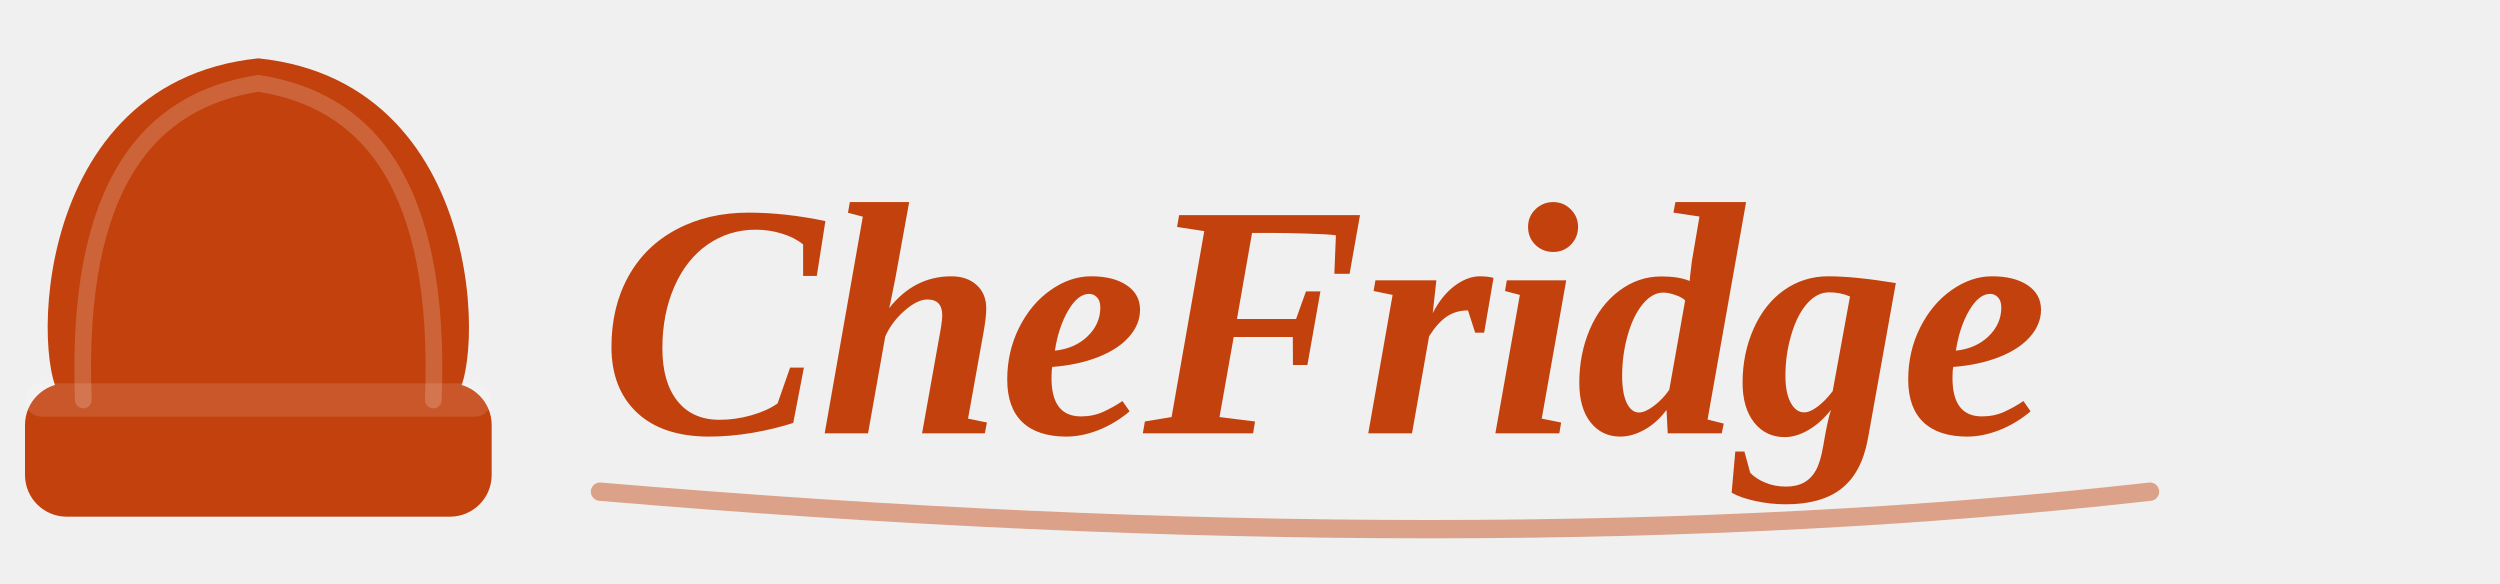
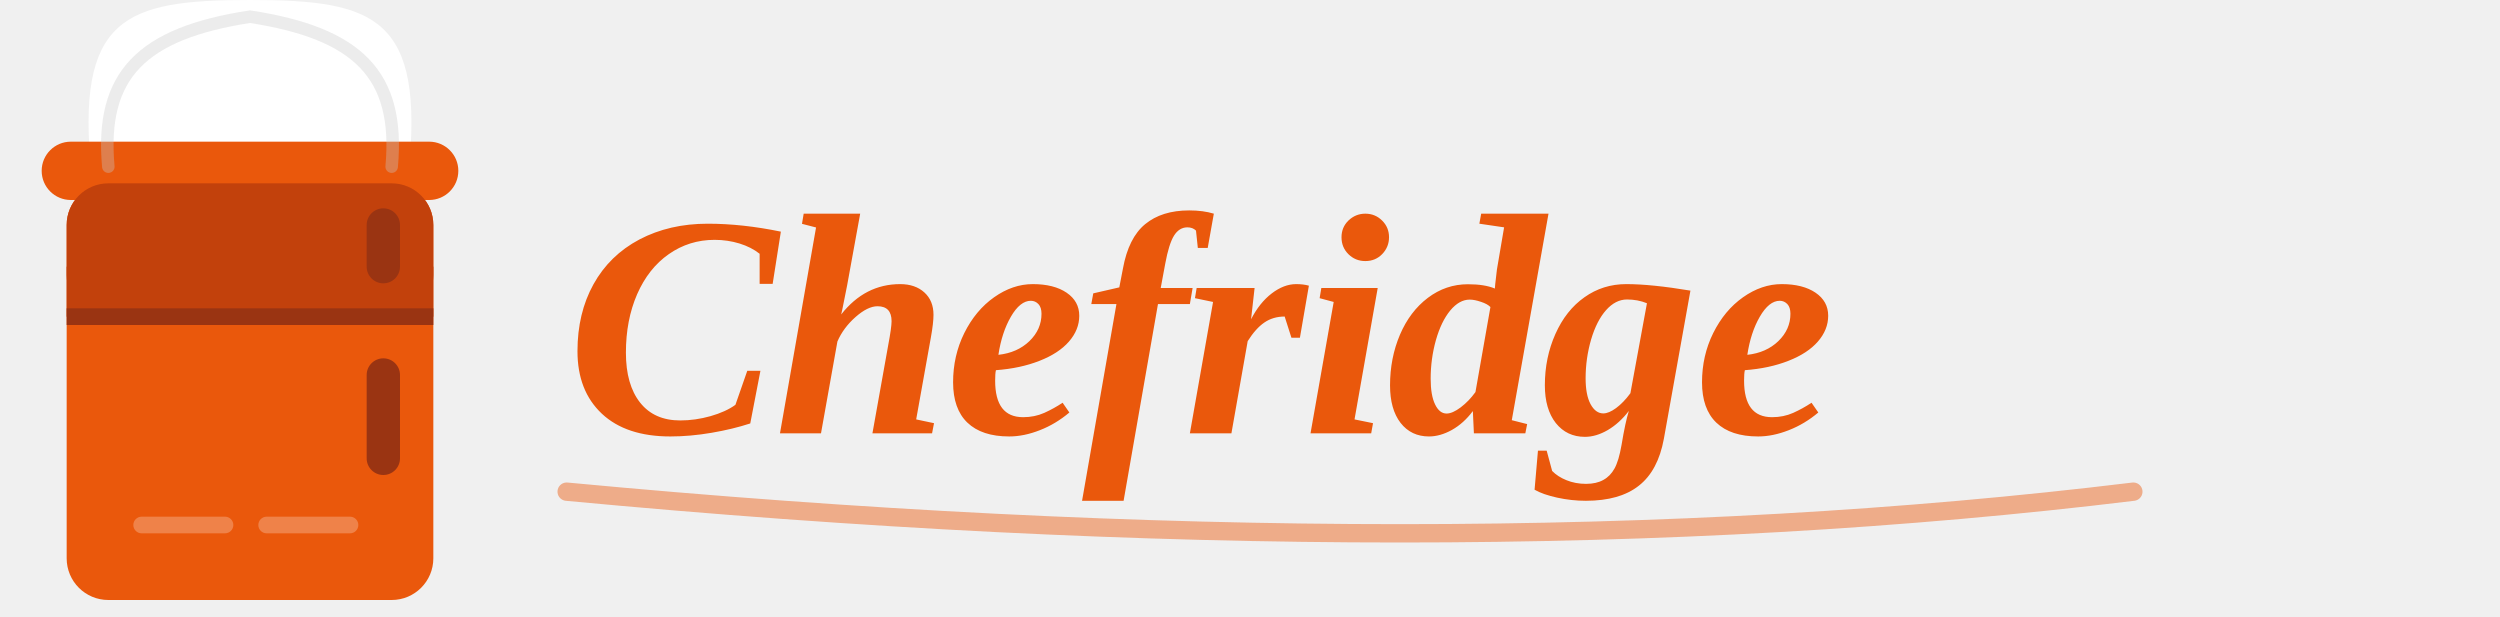
- <svg xmlns="http://www.w3.org/2000/svg" viewBox="0 0 300 70" role="img" aria-label="CheFridge">
-   <rect x="3" y="46" width="56" height="16" rx="5" fill="#C2410C" />
-   <path d="M 8 48 C 4 48 2 10 31 7 C 60 10 58 48 54 48 Z" fill="#C2410C" />
-   <path d="M 10 48 C 9 22 18 12 31 10 C 44 12 53 22 52 48" stroke="rgba(255,255,255,0.18)" stroke-width="2" fill="none" stroke-linecap="round" />
-   <rect x="3" y="46" width="56" height="4" rx="2" fill="rgba(255,255,255,0.12)" />
-   <text x="72" y="52" font-family="Georgia, 'Times New Roman', serif" font-style="italic" font-weight="bold" font-size="40" fill="#C2410C" letter-spacing="-0.5">CheFridge</text>
-   <path d="M 72 59 Q 178 68 258 59" stroke="#C2410C" stroke-width="2.2" fill="none" stroke-linecap="round" opacity="0.45" />
+ <svg xmlns="http://www.w3.org/2000/svg" viewBox="0 0 300 74" role="img" aria-label="Chefridge">
+   <path d="M 11 21 C 9 2 15 0 30 0 C 45 0 51 2 49 21 Z" fill="white" />
+   <rect x="5" y="17" width="50" height="7" rx="3.5" fill="#EA580C" />
+   <path d="M 13 20 C 12 9 17 4 30 2 C 43 4 48 9 47 20" stroke="rgba(200,200,200,0.35)" stroke-width="1.5" fill="none" stroke-linecap="round" />
+   <rect x="8" y="22" width="44" height="50" rx="5" fill="#EA580C" />
+   <rect x="8" y="22" width="44" height="16" rx="5" fill="#C2410C" />
+   <rect x="8" y="32" width="44" height="6" fill="#C2410C" />
+   <rect x="8" y="37" width="44" height="2" fill="#9A3412" />
+   <rect x="44" y="25" width="4" height="9" rx="2" fill="#9A3412" />
+   <rect x="44" y="43" width="4" height="14" rx="2" fill="#9A3412" />
+   <rect x="16" y="62" width="12" height="2" rx="1" fill="rgba(255,255,255,0.25)" />
+   <rect x="31" y="62" width="12" height="2" rx="1" fill="rgba(255,255,255,0.25)" />
+   <text x="68" y="52" font-family="Georgia, 'Times New Roman', serif" font-style="italic" font-weight="bold" font-size="38" fill="#EA580C" letter-spacing="-0.5">Chefridge</text>
+   <path d="M 68 59 Q 174 69 256 59" stroke="#EA580C" stroke-width="2.2" fill="none" stroke-linecap="round" opacity="0.45" />
</svg>
